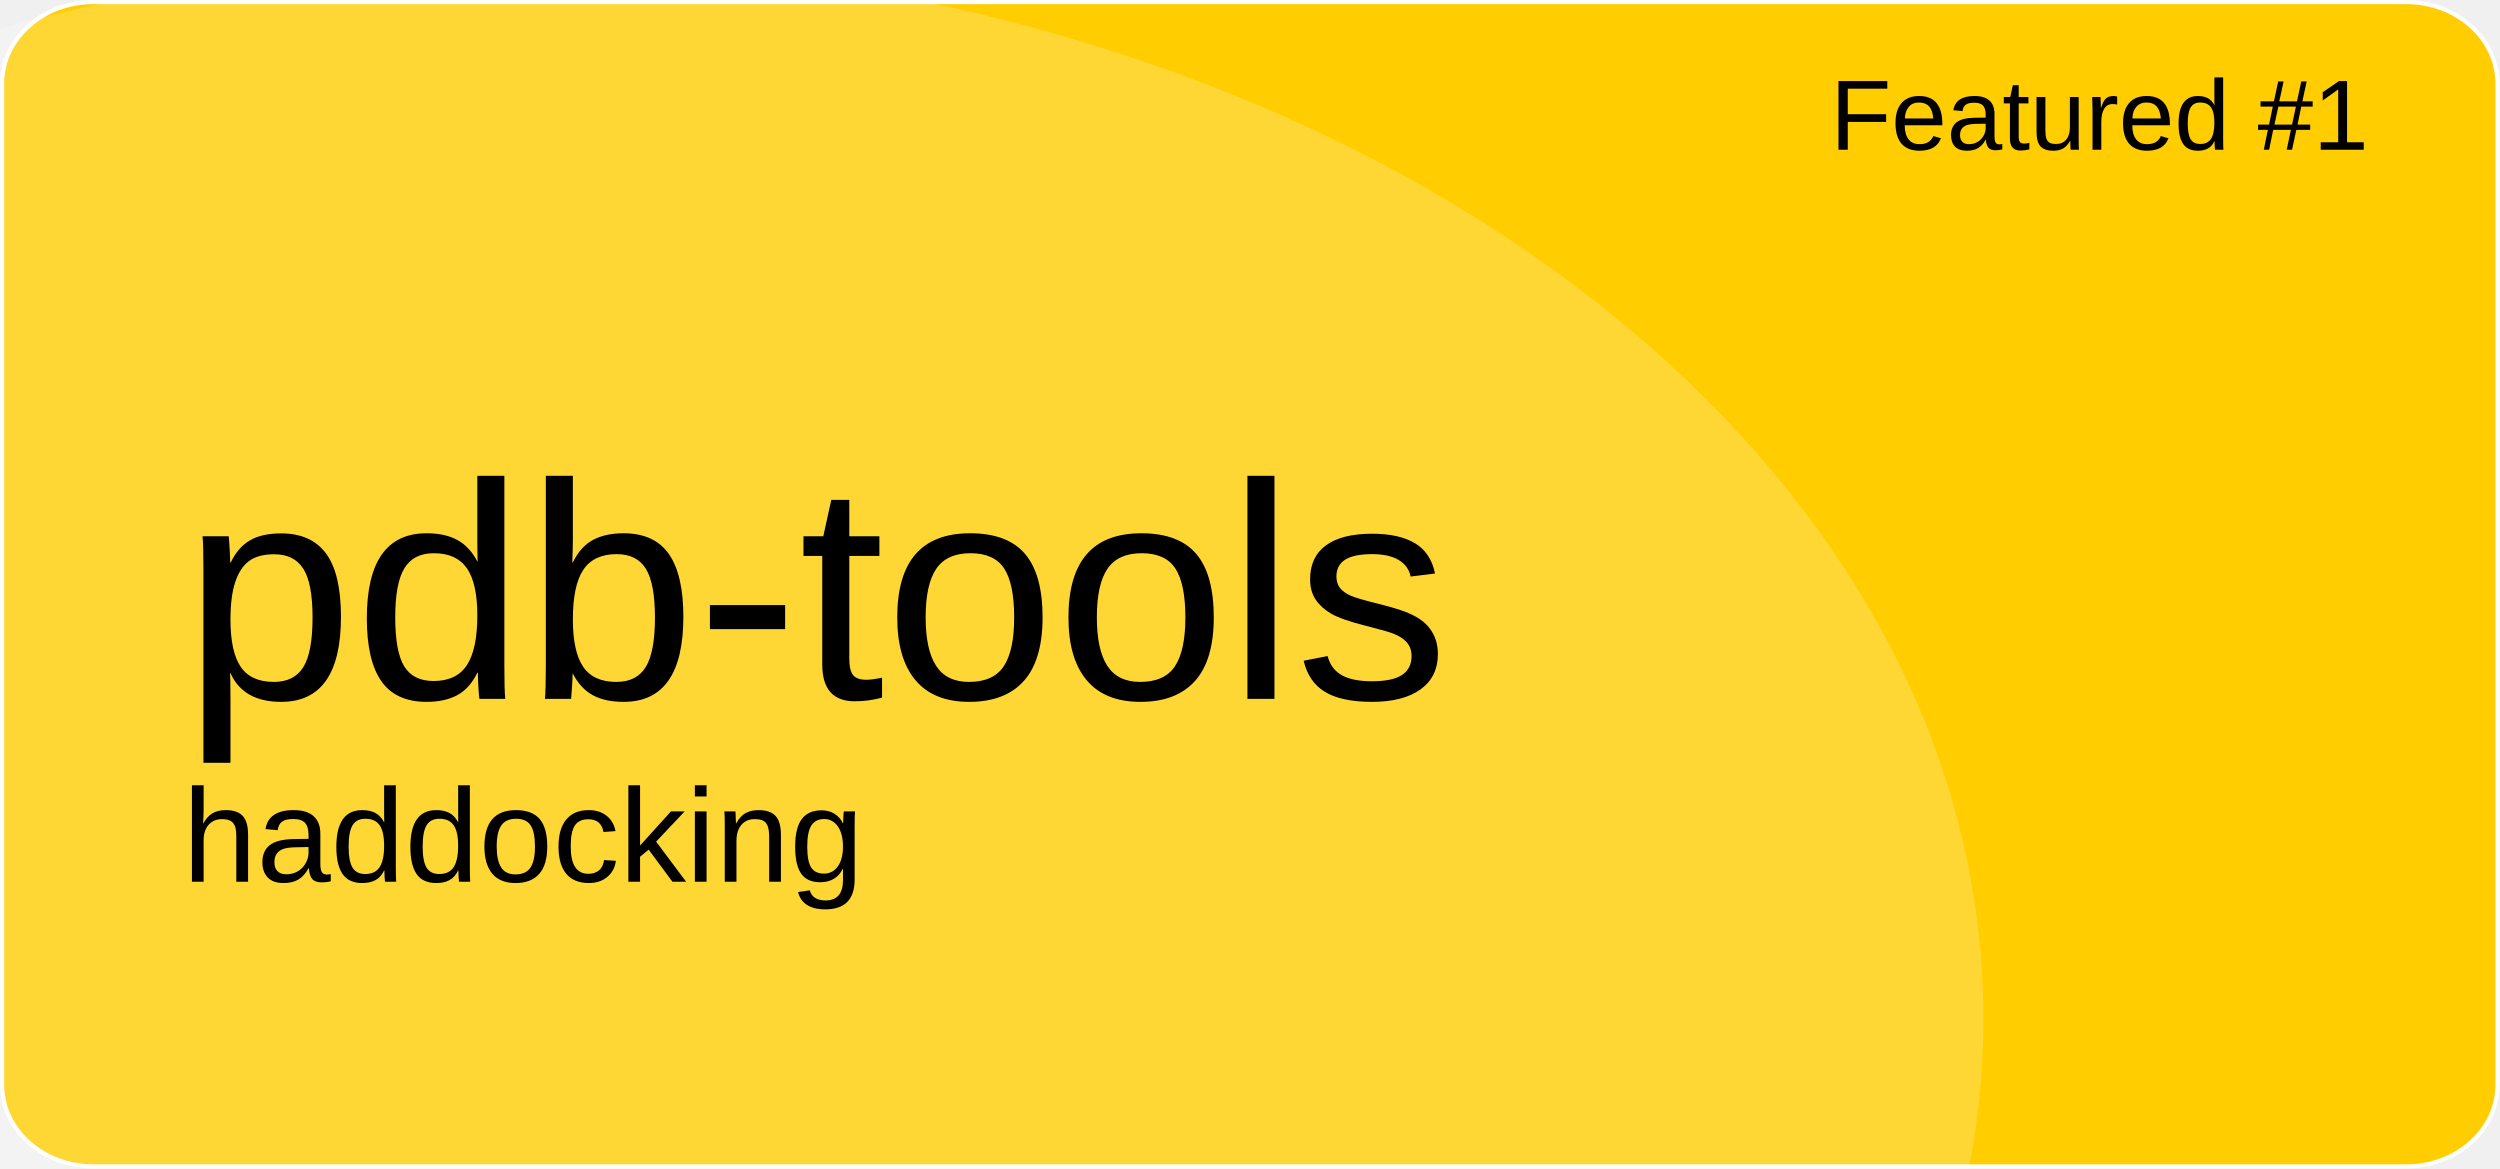
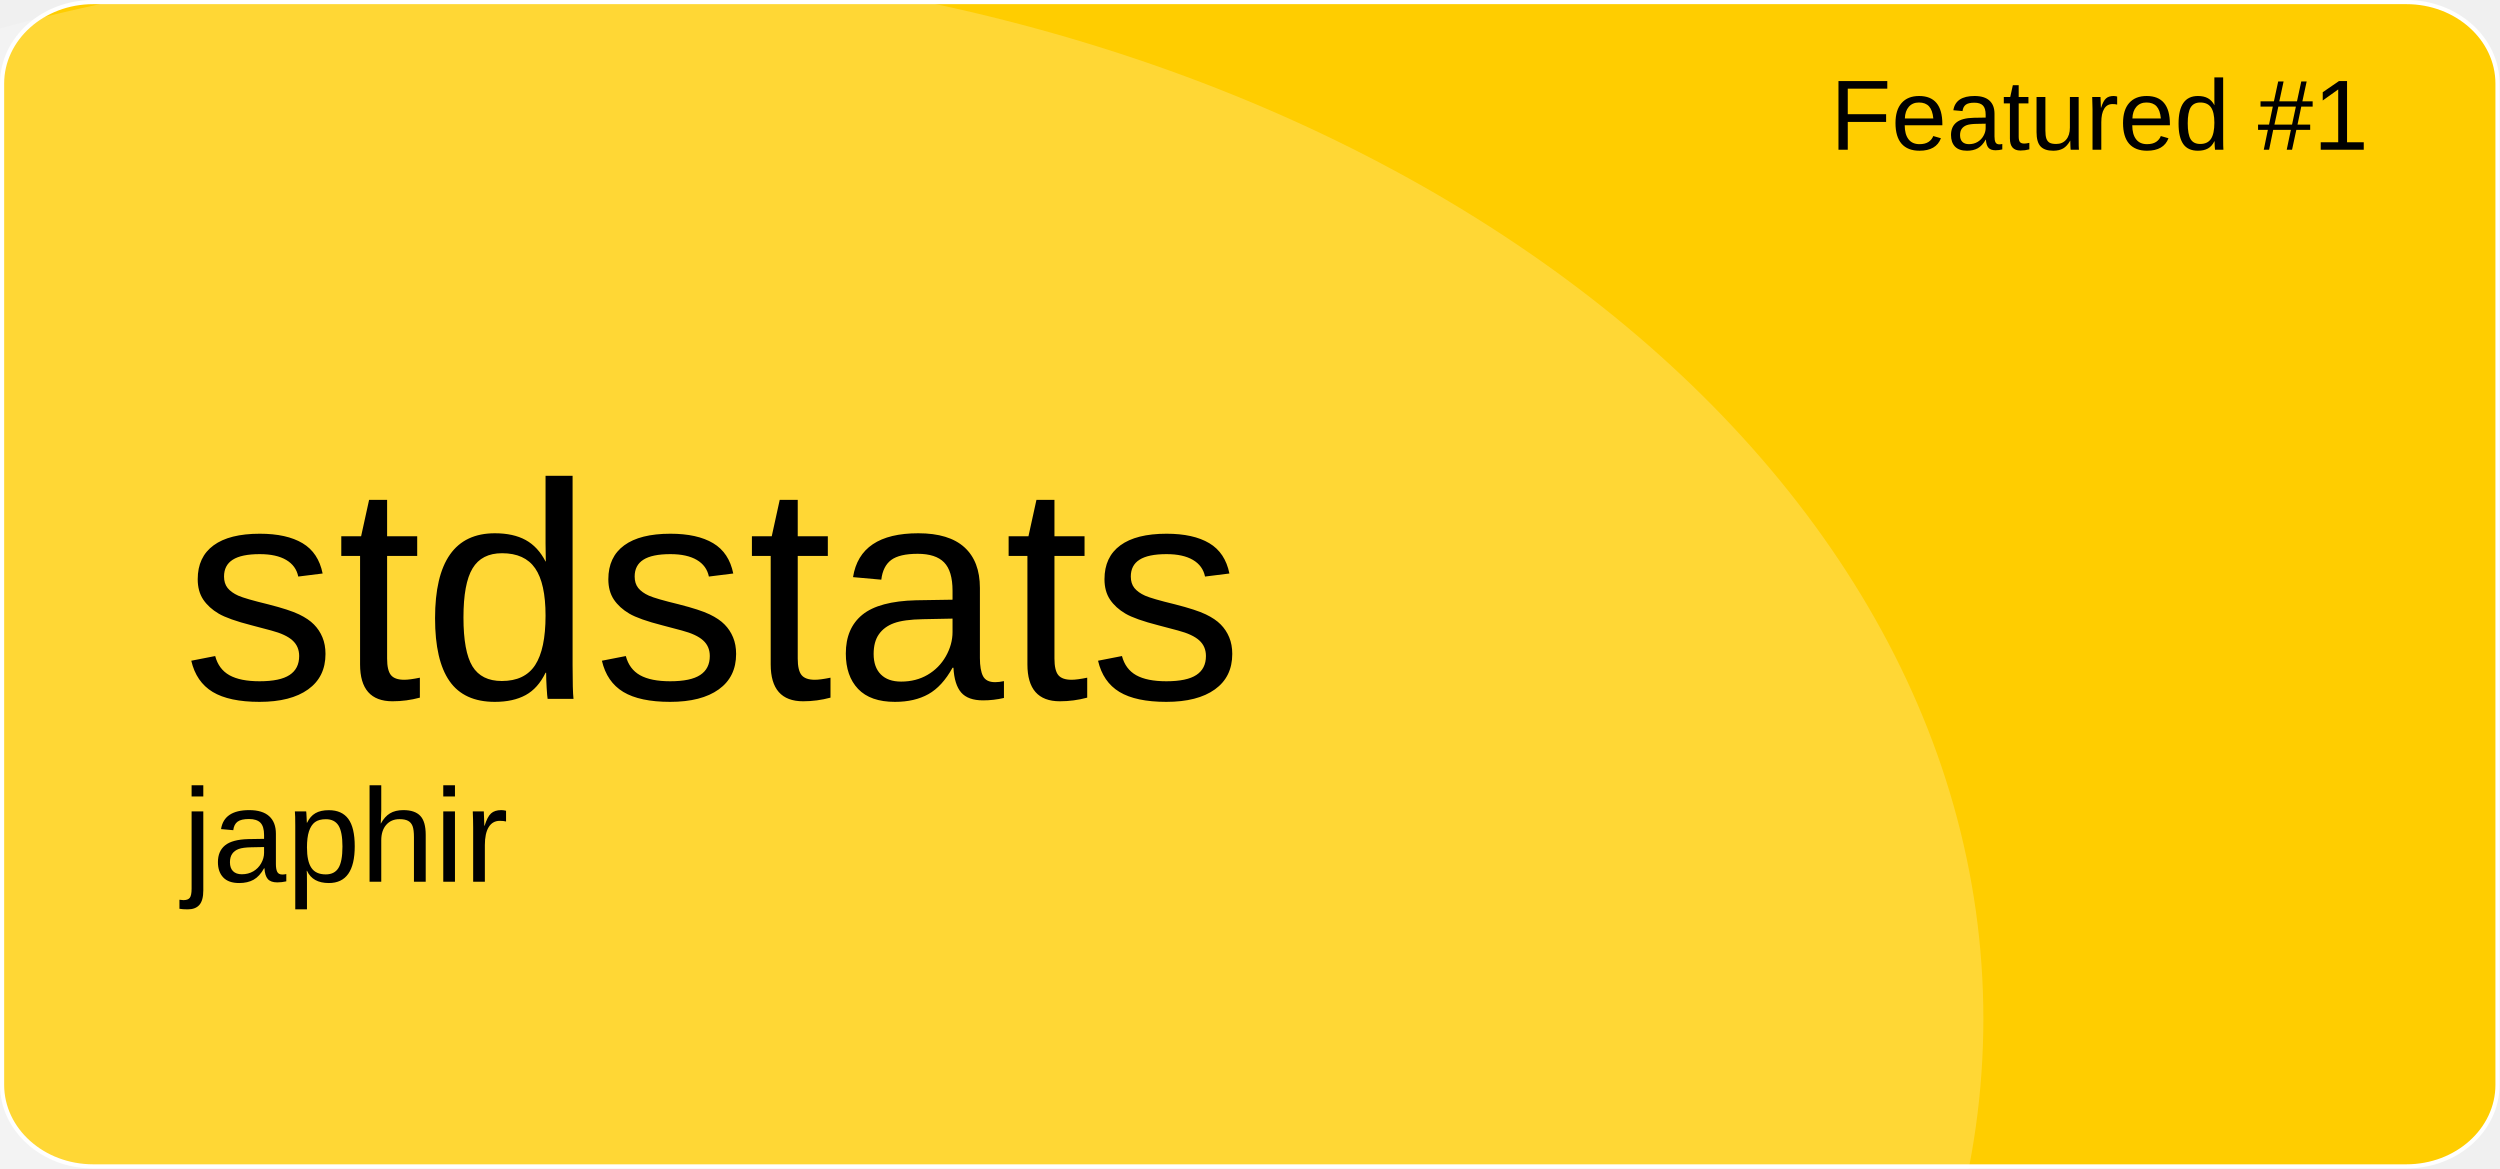
<svg xmlns="http://www.w3.org/2000/svg" version="1.1" id="a" x="0px" y="0px" viewBox="0 0 601 281" style="enable-background:new 0 0 601 281;" xml:space="preserve">
  <style type="text/css">
	.st0{fill:#FFCD00;stroke:#FFFFFF;stroke-miterlimit:10;}
	.st1{opacity:0.21;fill:#FFFFFF;enable-background:new    ;}
	.st2{font-family:'Arial';}
	.st3{font-size:24px;}
	.st4{font-size:74px;}
	.st5{font-size:32px;}
</style>
  <path id="b" class="st0" d="M22.4,0.5h556.1c12.1,0,21.9,8.8,21.9,19.6v240.7c0,10.8-9.8,19.6-21.9,19.6H22.4  c-12.1,0-21.9-8.8-21.9-19.6V20.1C0.5,9.3,10.3,0.5,22.4,0.5z" />
  <ellipse class="st1" cx="124.5" cy="244.9" rx="352.3" ry="254.4" />
  <text transform="matrix(1 0 0 1 440 36)" class="st2 st3">Featured #1</text>
-   <text transform="matrix(1 0 0 1 43.92 168.01)" class="st2 st4">pdb-tools</text>
-   <text transform="matrix(1 0 0 1 43.92 211.97)" class="st2 st5">haddocking</text>
+   <text transform="matrix(1 0 0 1 43.92 168.01)" class="st2 st4">stdstats</text>
+   <text transform="matrix(1 0 0 1 43.92 211.97)" class="st2 st5">japhir</text>
</svg>
